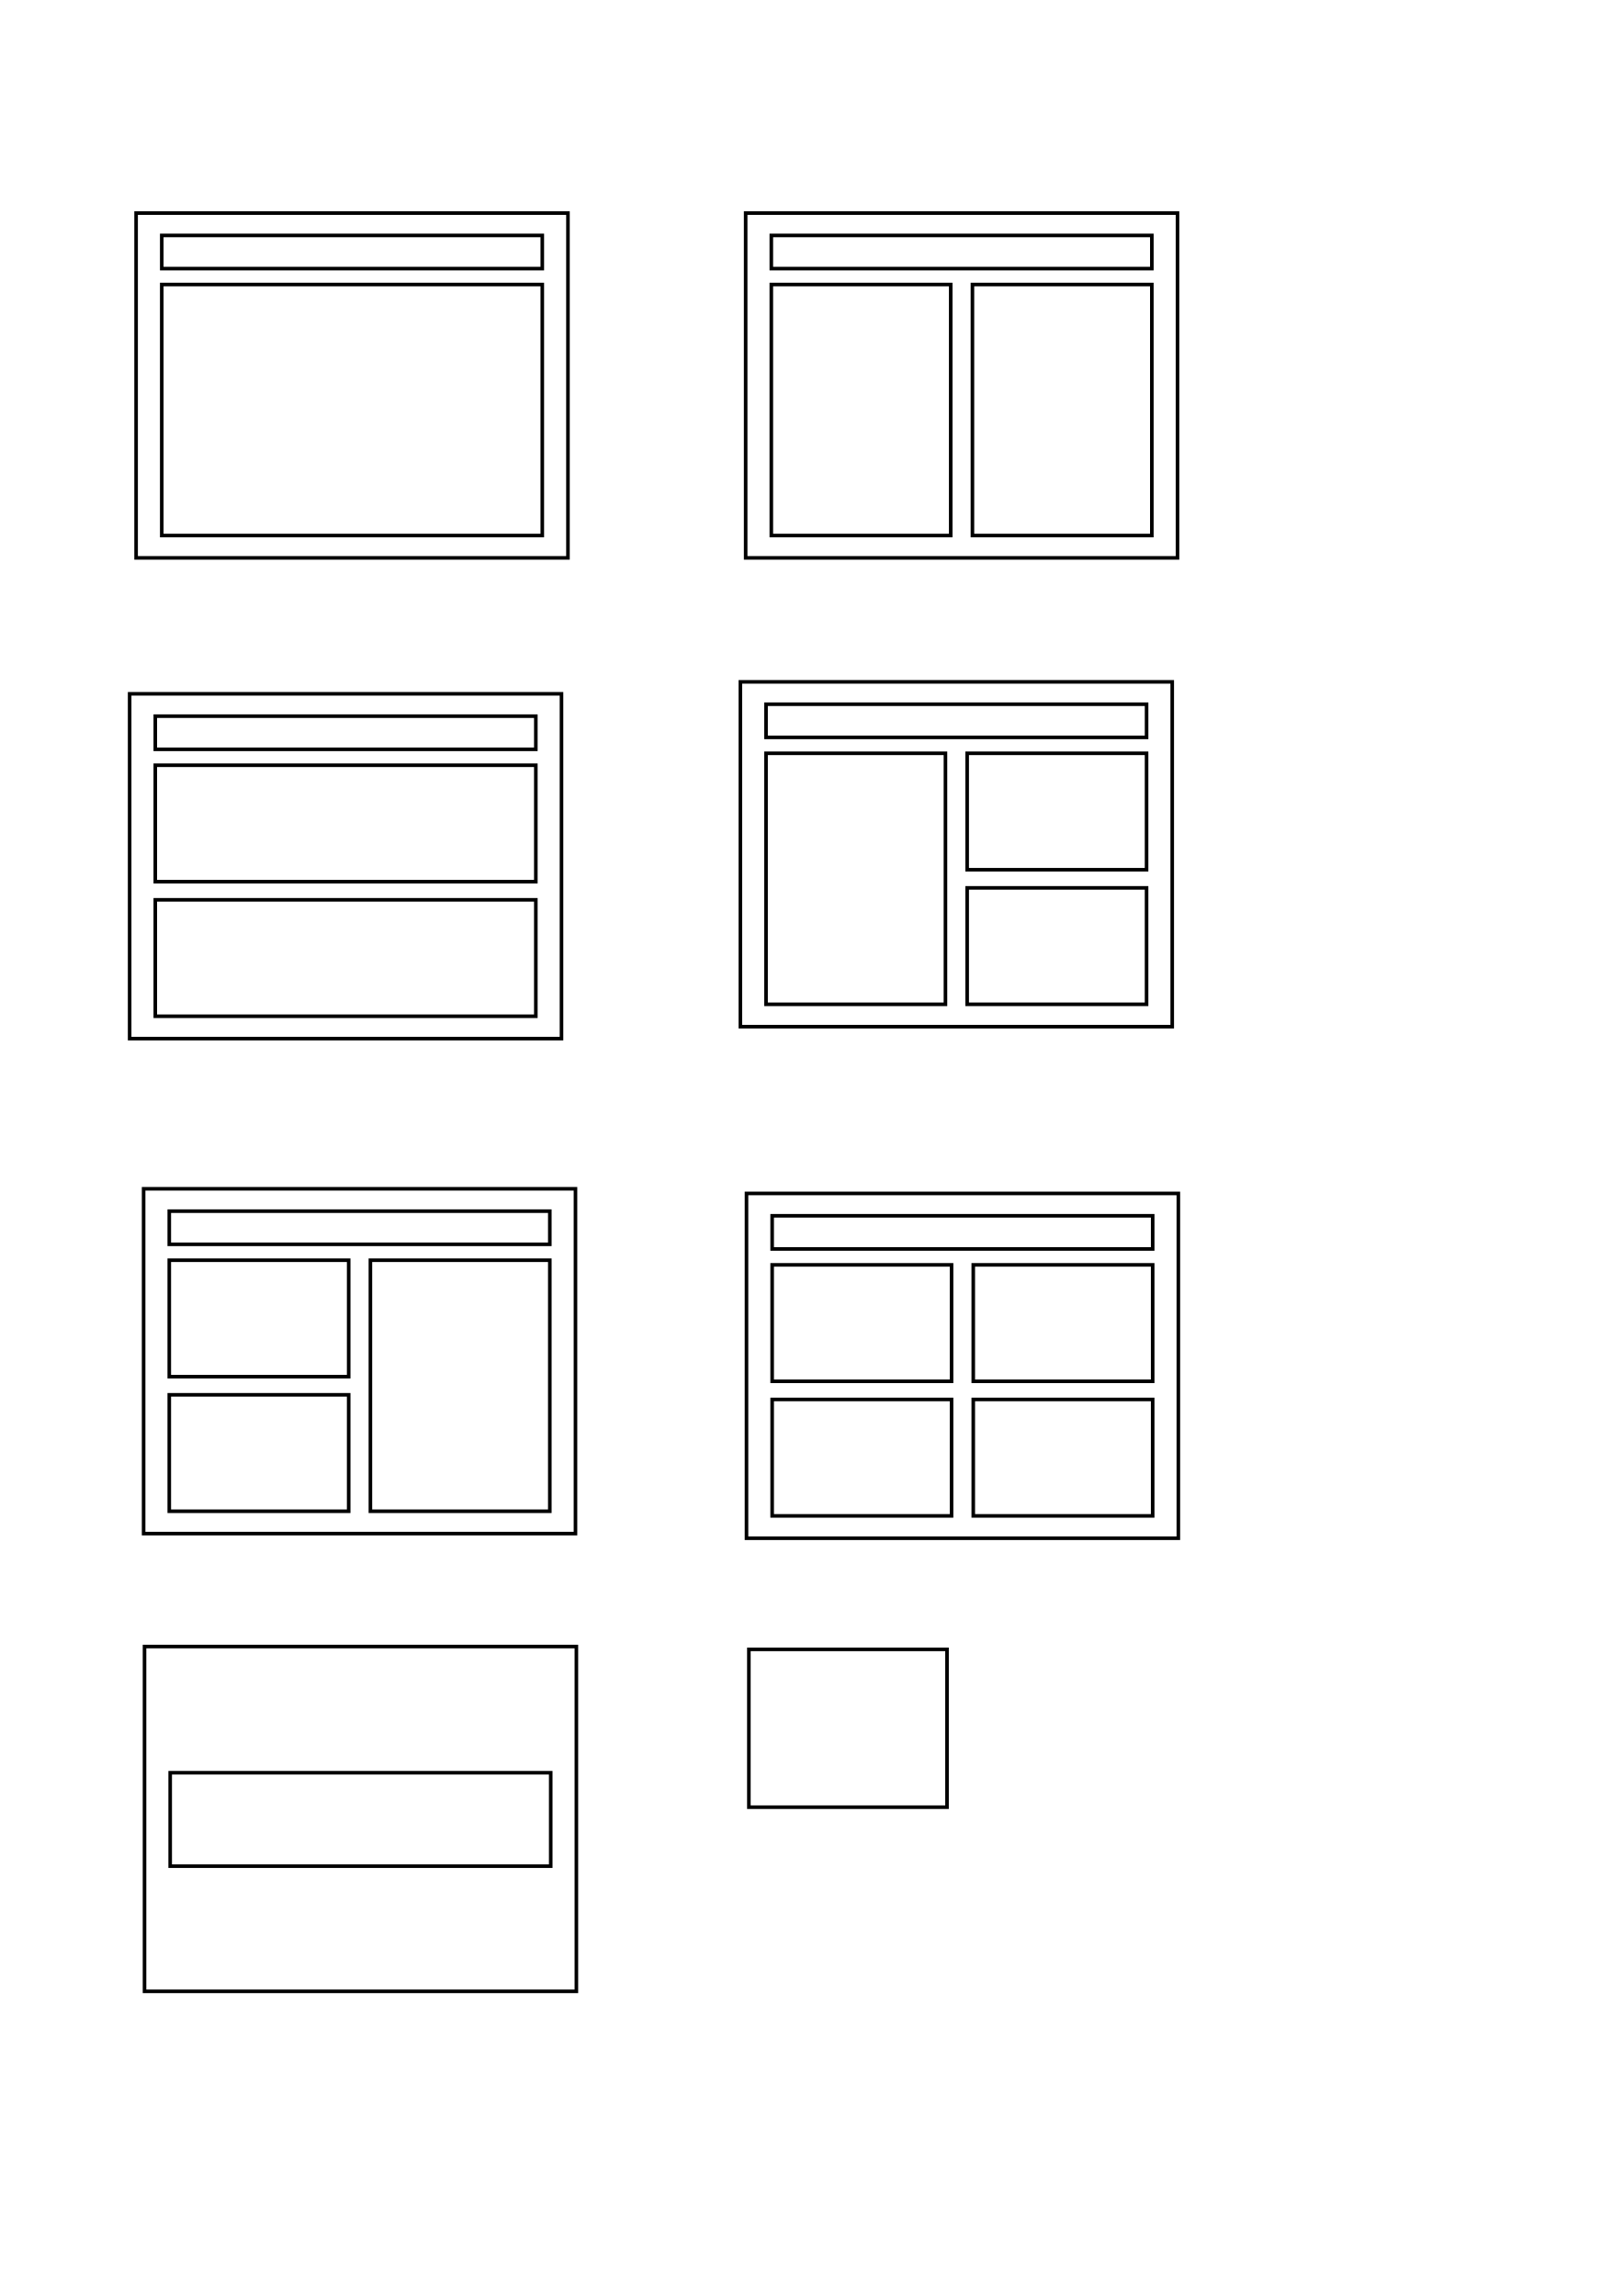
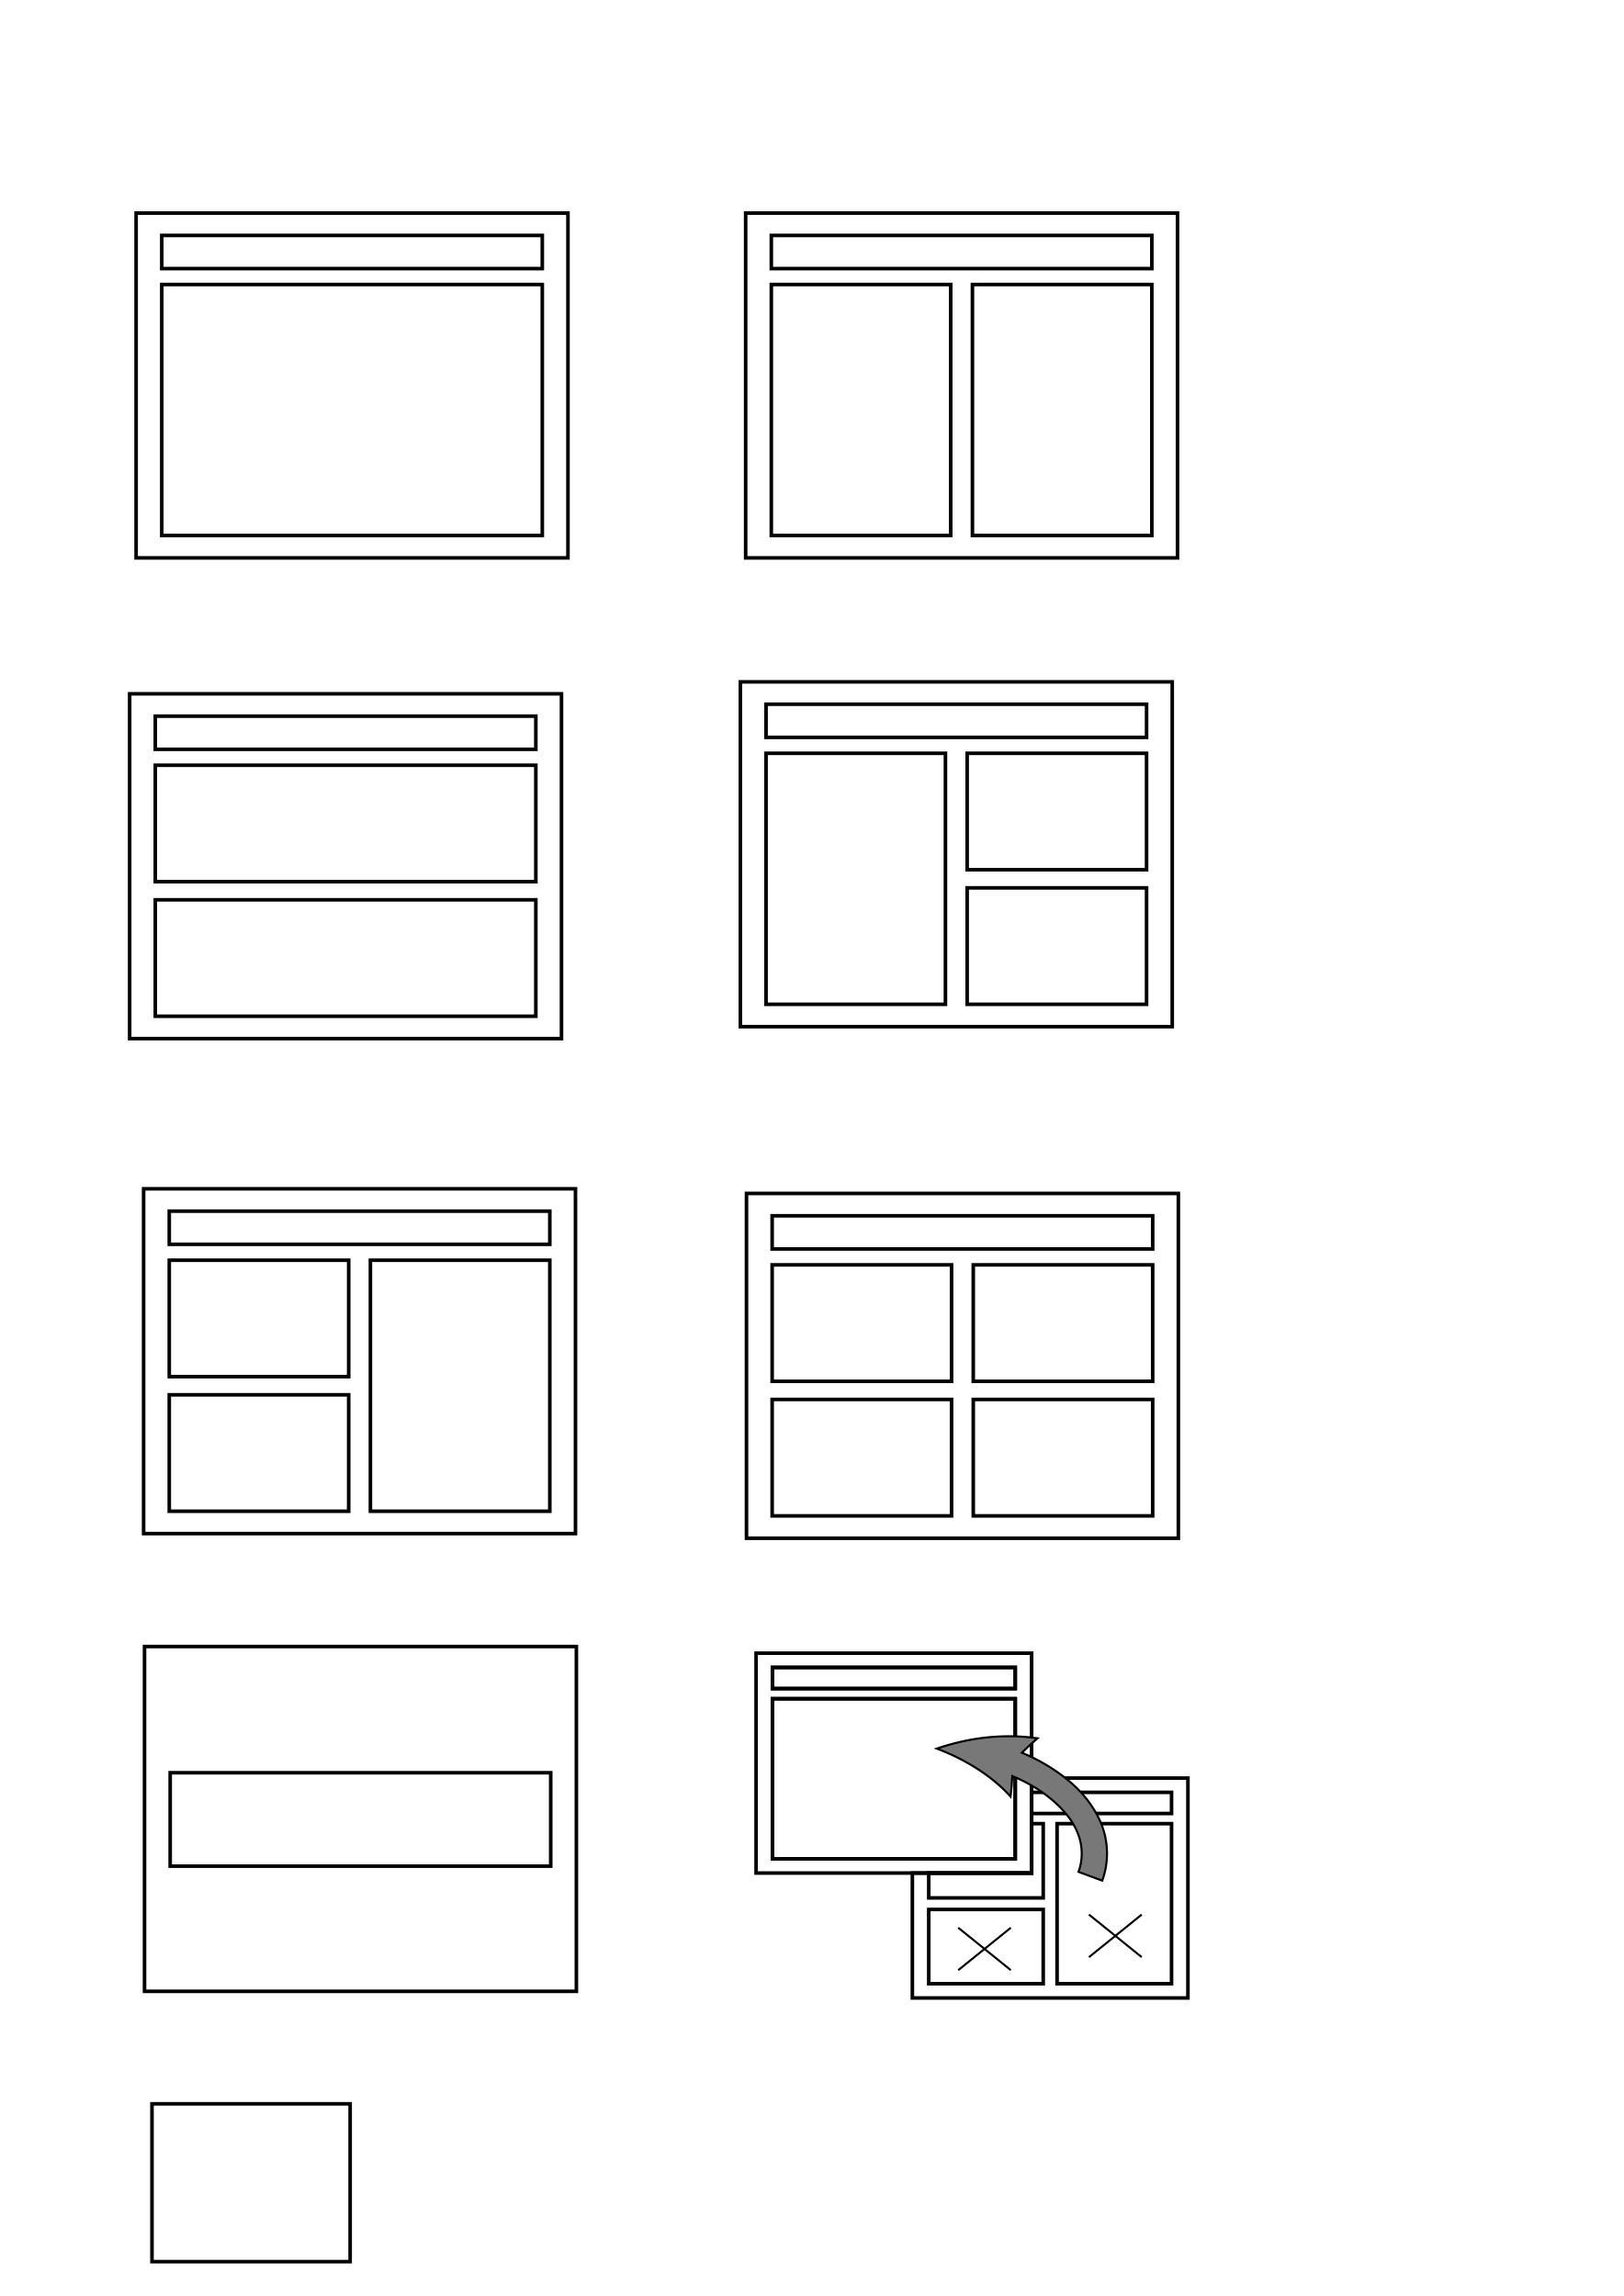
<svg xmlns="http://www.w3.org/2000/svg" width="210mm" height="297mm" viewBox="0 0 210 297" version="1.1" id="svg5">
-   <defs id="defs2" />
+   <defs id="defs2">
+     </defs>
  <g id="layer1">
    <g id="standard" transform="translate(-3.085356,-20.45924)">
      <rect style="fill:none;stroke:#000000;stroke-width:0.463;stroke-miterlimit:4;stroke-dasharray:none" id="rect846" width="55.853" height="44.602" x="20.688" y="48.022" />
      <g id="g1052" transform="translate(0.08805275,-0.5099199)">
        <rect style="fill:none;stroke:#000000;stroke-width:0.463;stroke-miterlimit:4;stroke-dasharray:none" id="rect1046" width="49.216" height="4.29" x="23.918" y="51.423" />
        <rect style="fill:none;stroke:#000000;stroke-width:0.463;stroke-miterlimit:4;stroke-dasharray:none" id="rect1048" width="49.216" height="32.471" x="23.918" y="57.772" />
      </g>
    </g>
    <g id="two_columns">
      <rect style="fill:none;stroke:#000000;stroke-width:0.463;stroke-miterlimit:4;stroke-dasharray:none" id="rect1084" width="55.853" height="44.602" x="96.438" y="27.563" />
      <rect style="fill:none;stroke:#000000;stroke-width:0.463;stroke-miterlimit:4;stroke-dasharray:none" id="rect1086" width="49.216" height="4.29" x="99.757" y="30.454" />
      <rect style="fill:none;stroke:#000000;stroke-width:0.463;stroke-miterlimit:4;stroke-dasharray:none" id="rect1094" width="23.204" height="32.471" x="125.768" y="36.803" />
      <rect style="fill:none;stroke:#000000;stroke-width:0.463;stroke-miterlimit:4;stroke-dasharray:none" id="rect1096" width="23.204" height="32.471" x="99.757" y="36.803" />
    </g>
    <g id="four_blocks">
      <rect style="fill:none;stroke:#000000;stroke-width:0.463;stroke-miterlimit:4;stroke-dasharray:none" id="rect1448" width="55.853" height="44.602" x="96.547" y="154.377" />
      <rect style="fill:none;stroke:#000000;stroke-width:0.463;stroke-miterlimit:4;stroke-dasharray:none" id="rect1450" width="49.216" height="4.29" x="99.865" y="157.269" />
      <rect style="fill:none;stroke:#000000;stroke-width:0.463;stroke-miterlimit:4;stroke-dasharray:none" id="rect1456" width="23.204" height="15.062" x="99.865" y="163.617" />
      <rect style="fill:none;stroke:#000000;stroke-width:0.463;stroke-miterlimit:4;stroke-dasharray:none" id="rect1458" width="23.204" height="15.062" x="99.865" y="181.026" />
      <rect style="fill:none;stroke:#000000;stroke-width:0.463;stroke-miterlimit:4;stroke-dasharray:none" id="rect1460" width="23.204" height="15.062" x="125.876" y="181.026" />
      <rect style="fill:none;stroke:#000000;stroke-width:0.463;stroke-miterlimit:4;stroke-dasharray:none" id="rect1462" width="23.204" height="15.062" x="125.876" y="163.617" />
    </g>
    <g id="two_rows">
      <rect style="fill:none;stroke:#000000;stroke-width:0.463;stroke-miterlimit:4;stroke-dasharray:none" id="rect1624" width="55.853" height="44.602" x="16.767" y="89.748" />
      <rect style="fill:none;stroke:#000000;stroke-width:0.463;stroke-miterlimit:4;stroke-dasharray:none" id="rect1626" width="49.216" height="4.29" x="20.085" y="92.639" />
      <rect style="fill:none;stroke:#000000;stroke-width:0.463;stroke-miterlimit:4;stroke-dasharray:none" id="rect1628" width="49.216" height="15.062" x="20.085" y="98.988" />
      <rect style="fill:none;stroke:#000000;stroke-width:0.463;stroke-miterlimit:4;stroke-dasharray:none" id="rect1630" width="49.216" height="15.062" x="20.085" y="116.396" />
    </g>
    <g id="column_blocks">
      <rect style="fill:none;stroke:#000000;stroke-width:0.463;stroke-miterlimit:4;stroke-dasharray:none" id="rect1796" width="55.853" height="44.602" x="95.756" y="88.203" />
      <rect style="fill:none;stroke:#000000;stroke-width:0.463;stroke-miterlimit:4;stroke-dasharray:none" id="rect1798" width="49.216" height="4.29" x="99.075" y="91.094" />
      <rect style="fill:none;stroke:#000000;stroke-width:0.463;stroke-miterlimit:4;stroke-dasharray:none" id="rect1800" width="23.204" height="32.471" x="99.075" y="97.443" />
      <rect style="fill:none;stroke:#000000;stroke-width:0.463;stroke-miterlimit:4;stroke-dasharray:none" id="rect1804" width="23.204" height="15.062" x="125.086" y="114.851" />
      <rect style="fill:none;stroke:#000000;stroke-width:0.463;stroke-miterlimit:4;stroke-dasharray:none" id="rect1806" width="23.204" height="15.062" x="125.086" y="97.443" />
    </g>
    <g id="blocks_column">
      <rect style="fill:none;stroke:#000000;stroke-width:0.463;stroke-miterlimit:4;stroke-dasharray:none" id="rect1888" width="55.853" height="44.602" x="18.575" y="153.777" />
      <rect style="fill:none;stroke:#000000;stroke-width:0.463;stroke-miterlimit:4;stroke-dasharray:none" id="rect1890" width="49.216" height="4.29" x="21.893" y="156.669" />
      <rect style="fill:none;stroke:#000000;stroke-width:0.463;stroke-miterlimit:4;stroke-dasharray:none" id="rect1892" width="23.204" height="15.062" x="21.893" y="163.017" />
      <rect style="fill:none;stroke:#000000;stroke-width:0.463;stroke-miterlimit:4;stroke-dasharray:none" id="rect1894" width="23.204" height="15.062" x="21.893" y="180.426" />
      <rect style="fill:none;stroke:#000000;stroke-width:0.463;stroke-miterlimit:4;stroke-dasharray:none" id="rect1898" width="23.204" height="32.471" x="47.905" y="163.017" />
    </g>
    <g id="title_frame">
      <rect style="fill:none;stroke:#000000;stroke-width:0.463;stroke-miterlimit:4;stroke-dasharray:none" id="rect2047" width="55.853" height="44.602" x="18.692" y="212.988" />
      <rect style="fill:none;stroke:#000000;stroke-width:0.463;stroke-miterlimit:4;stroke-dasharray:none" id="rect2049" width="49.216" height="12.085" x="22.011" y="229.313" />
    </g>
-     <rect style="fill:none;stroke:#000000;stroke-width:0.463;stroke-miterlimit:4;stroke-dasharray:none" id="rect2047-3" width="25.628" height="20.415" x="96.854" y="213.354" />
+     <rect style="fill:none;stroke:#000000;stroke-width:0.463;stroke-miterlimit:4;stroke-dasharray:none" id="rect2047-3" width="25.628" height="20.415" x="19.657" y="272.142" />
+     <g id="restore_blocks">
+       <path id="rect1171" style="fill:none;stroke:#000000;stroke-width:1.75;stroke-miterlimit:4;stroke-dasharray:none" d="M 504.275 869.316 L 504.275 915.738 L 445.988 915.738 L 445.988 976.814 L 580.682 976.814 L 580.682 869.316 L 504.275 869.316 z " transform="scale(0.2645833)" />
+       <path id="rect1173" style="fill:none;stroke:#000000;stroke-width:1.75;stroke-miterlimit:4;stroke-dasharray:none" d="M 504.275 876.285 L 504.275 886.625 L 572.678 886.625 L 572.678 876.285 L 504.275 876.285 z " transform="scale(0.2645833)" />
+       <path id="rect1175" style="fill:none;stroke:#000000;stroke-width:1.75;stroke-miterlimit:4;stroke-dasharray:none" d="M 504.275 891.586 L 504.275 915.738 L 453.99 915.738 L 453.99 927.889 L 509.949 927.889 L 509.949 891.586 L 504.275 891.586 z " transform="scale(0.2645833)" />
+       <rect style="fill:none;stroke:#000000;stroke-width:0.463;stroke-miterlimit:4;stroke-dasharray:none" id="rect1177" width="14.806" height="9.605" x="120.118" y="247" />
+       <rect style="fill:none;stroke:#000000;stroke-width:0.463;stroke-miterlimit:4;stroke-dasharray:none" id="rect1179" width="14.806" height="20.706" x="136.715" y="235.899" />
+       <g id="g1191" transform="matrix(0.6380606,0,0,0.6376886,84.58547,183.2238)" style="stroke-width:1.568">
+         <rect style="fill:none;fill-opacity:1;stroke:#000000;stroke-width:0.726;stroke-miterlimit:4;stroke-dasharray:none" id="rect1183" width="55.853" height="44.602" x="20.688" y="48.022" />
+         <g id="g1189" transform="translate(0.08805275,-0.5099199)" style="stroke-width:1.568">
+           <rect style="fill:none;stroke:#000000;stroke-width:0.726;stroke-miterlimit:4;stroke-dasharray:none" id="rect1185" width="49.216" height="4.29" x="23.918" y="51.423" />
+           <rect style="fill:none;stroke:#000000;stroke-width:0.726;stroke-miterlimit:4;stroke-dasharray:none" id="rect1187" width="49.216" height="32.471" x="23.918" y="57.772" />
+         </g>
+       </g>
+       <g id="g4082" transform="matrix(1.292314,0,0,1.294611,-31.64672,-99.06284)" style="stroke-width:0.773">
+         <path style="fill:none;stroke:#000000;stroke-width:0.205px;stroke-linecap:butt;stroke-linejoin:miter;stroke-opacity:1" d="m 120.388,269.134 5.261,4.239" id="path3996" />
+         <path style="fill:none;stroke:#000000;stroke-width:0.205px;stroke-linecap:butt;stroke-linejoin:miter;stroke-opacity:1" d="m 125.649,269.134 -5.261,4.239" id="path4078" />
+       </g>
+       <g id="g4088" transform="matrix(1.296133,0,0,1.298466,-15.19647,-101.7998)" style="stroke-width:0.771">
+         <path style="fill:none;stroke:#000000;stroke-width:0.204px;stroke-linecap:butt;stroke-linejoin:miter;stroke-opacity:1" d="m 120.388,269.134 5.261,4.239" id="path4084" />
+         <path style="fill:none;stroke:#000000;stroke-width:0.204px;stroke-linecap:butt;stroke-linejoin:miter;stroke-opacity:1" d="m 125.649,269.134 -5.261,4.239" id="path4086" />
+       </g>
+       <g id="g973" transform="matrix(0.6380606,0,0,0.6376886,84.58547,183.2238)" style="stroke-width:1.568">
+         <g id="g971" transform="translate(0.08805275,-0.5099199)" style="stroke-width:1.568">
+           <rect style="fill:none;stroke:#000000;stroke-width:0.726;stroke-miterlimit:4;stroke-dasharray:none" id="rect967" width="49.216" height="4.29" x="23.918" y="51.423" />
+           <rect style="fill:none;stroke:#000000;stroke-width:0.726;stroke-miterlimit:4;stroke-dasharray:none" id="rect969" width="49.216" height="32.471" x="23.918" y="57.772" />
+         </g>
+       </g>
+       <path id="rect1901" style="fill:#787878;fill-opacity:1;stroke:#000000;stroke-width:0.265" d="m 130.701,232.396 c 0.109,-0.875 0.182,-1.761 0.22,-2.656 1.81,0.741 3.497,1.712 4.984,2.939 1.552,1.29 2.88,2.816 3.526,4.551 0.606,1.555 0.639,3.366 0.056,4.909 l 3.071,1.137 c 0.854,-2.339 0.815,-4.923 -0.073,-7.228 0,0 0,0 0,0 -0.96,-2.411 -2.616,-4.39 -4.512,-5.907 -1.775,-1.428 -3.736,-2.559 -5.805,-3.419 0.645,-0.644 1.319,-1.268 2.022,-1.868 -2.348,-0.334 -4.633,-0.332 -6.818,-0.081 -2.185,0.252 -4.269,0.753 -6.213,1.417 1.922,0.726 3.734,1.637 5.352,2.686 1.618,1.05 3.043,2.238 4.19,3.52 z" />
+     </g>
  </g>
</svg>
